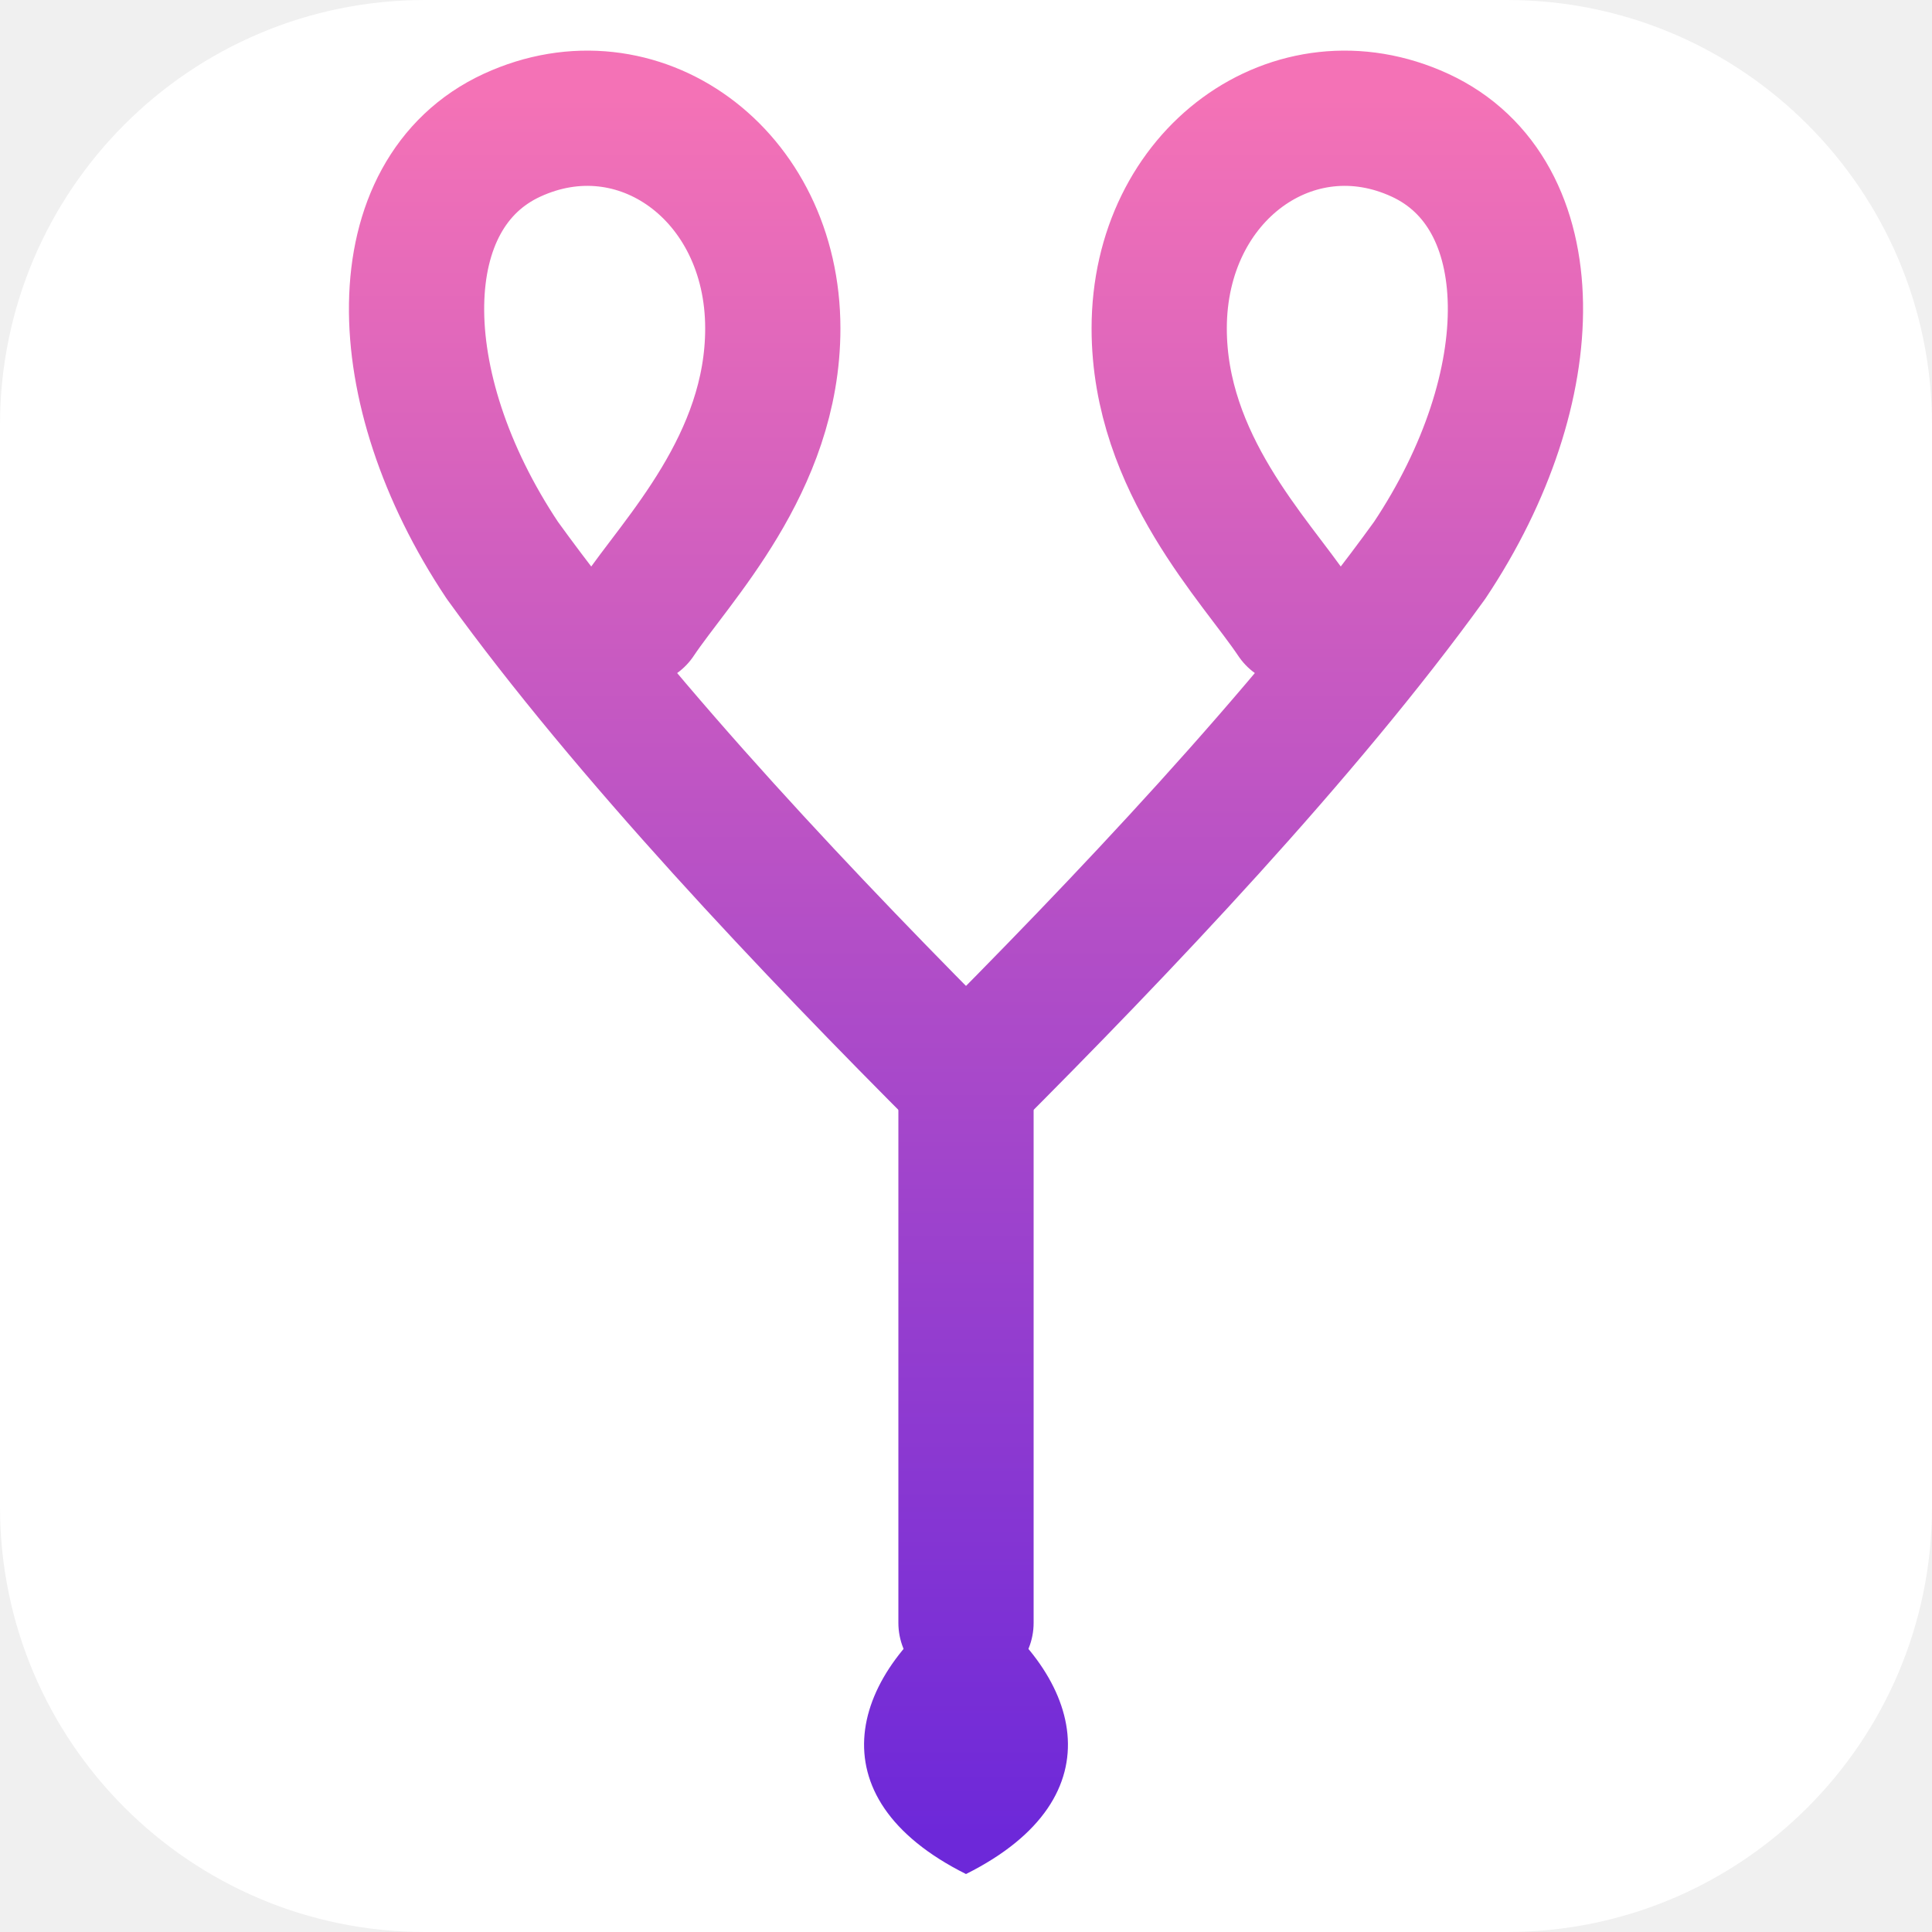
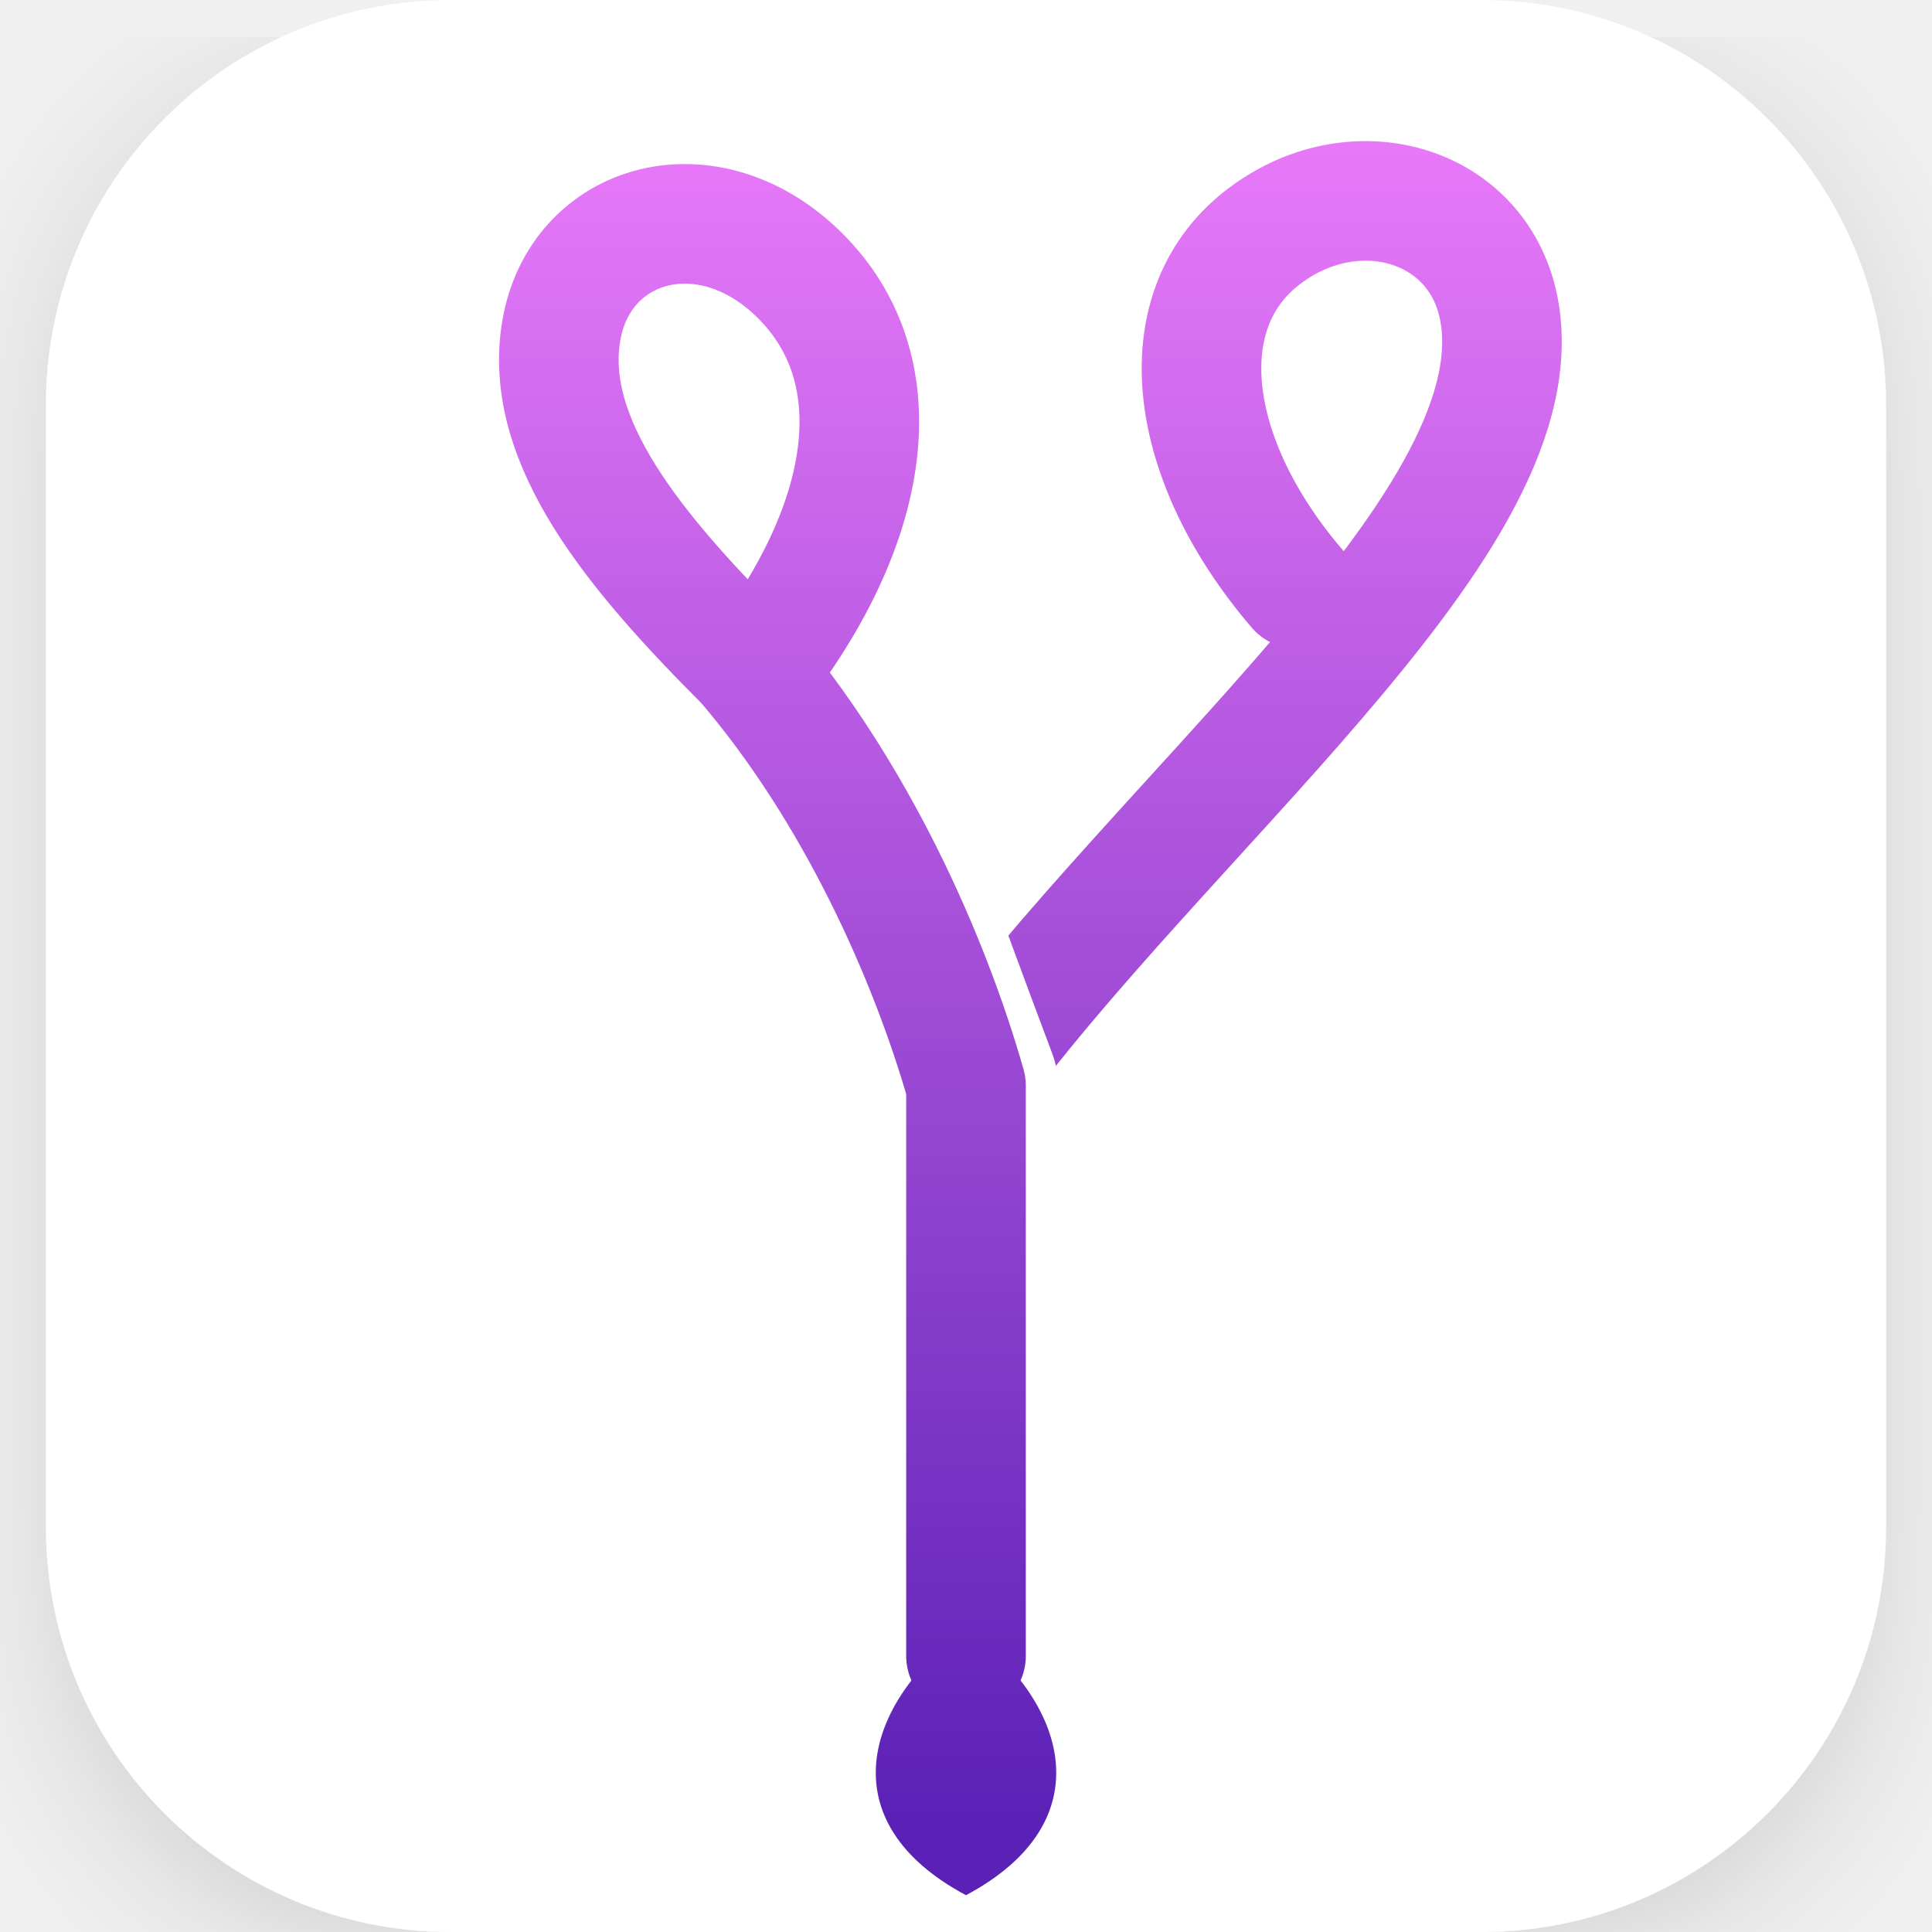
- <svg xmlns="http://www.w3.org/2000/svg" viewBox="0 0 200 200" width="1024" height="1024">
+ <svg xmlns="http://www.w3.org/2000/svg" viewBox="0 0 200 210" width="1024" height="1024">
  <defs>
-     <linearGradient id="g" x1="100" y1="10" x2="100" y2="190" gradientUnits="userSpaceOnUse">
-       <stop offset="0%" stop-color="#F472B6" />
-       <stop offset="100%" stop-color="#6D28D9" />
+     <linearGradient id="g" x1="100" y1="15" x2="100" y2="198" gradientUnits="userSpaceOnUse">
+       <stop offset="0%" stop-color="#E879F9" />
+       <stop offset="100%" stop-color="#5B21B6" />
    </linearGradient>
+     <filter id="shadow" x="-20%" y="-20%" width="140%" height="140%">
+       <feDropShadow dx="0" dy="4" stdDeviation="8" flood-color="#00000022" />
+     </filter>
  </defs>
-   <rect width="200" height="200" rx="44" ry="44" fill="white" />
-   <g stroke="url(#g)" stroke-linecap="round" stroke-linejoin="round" fill="none" stroke-width="14">
-     <path d="       M 100 112       C  84  96,  65  76,  52  58       C  40  40,  40  20,  53  14       C  66   8,  80  18,  80  34       C  80  48,  70  58,  66  64     " />
-     <path d="       M 100 112       C 116  96, 135  76, 148  58       C 160  40, 160  20, 147  14       C 134   8, 120  18, 120  34       C 120  48, 130  58, 134  64     " />
-     <line x1="100" y1="112" x2="100" y2="168" />
-   </g>
-   <path d="M 100 165            C  88 173,  84 186, 100 194            C 116 186, 112 173, 100 165 Z" fill="url(#g)" />
+   <rect width="200" height="210" rx="44" fill="white" filter="url(#shadow)" />
+   <path d="     M 100 118     C 110 104, 126 88, 138 74     C 150 60, 160 46, 158 34     C 156 22, 142 18, 132 26     C 122 34, 124 50, 136 64   " fill="none" stroke="url(#g)" stroke-width="13" stroke-linecap="round" stroke-linejoin="round" />
+   <path d="M 100 118 C 97 110, 94 102, 92 96" fill="none" stroke="white" stroke-width="20" stroke-linecap="round" />
+   <path d="     M 78 72     C 90 56, 92 40, 82 30     C 72 20, 58 24, 56 36     C 54 48, 64 60, 76 72     C 88 86, 96 104, 100 118     L 100 180   " fill="none" stroke="url(#g)" stroke-width="13" stroke-linecap="round" stroke-linejoin="round" />
+   <path d="M 100 177            C  89 185,  85 198, 100 206            C 115 198, 111 185, 100 177 Z" fill="url(#g)" />
</svg>
